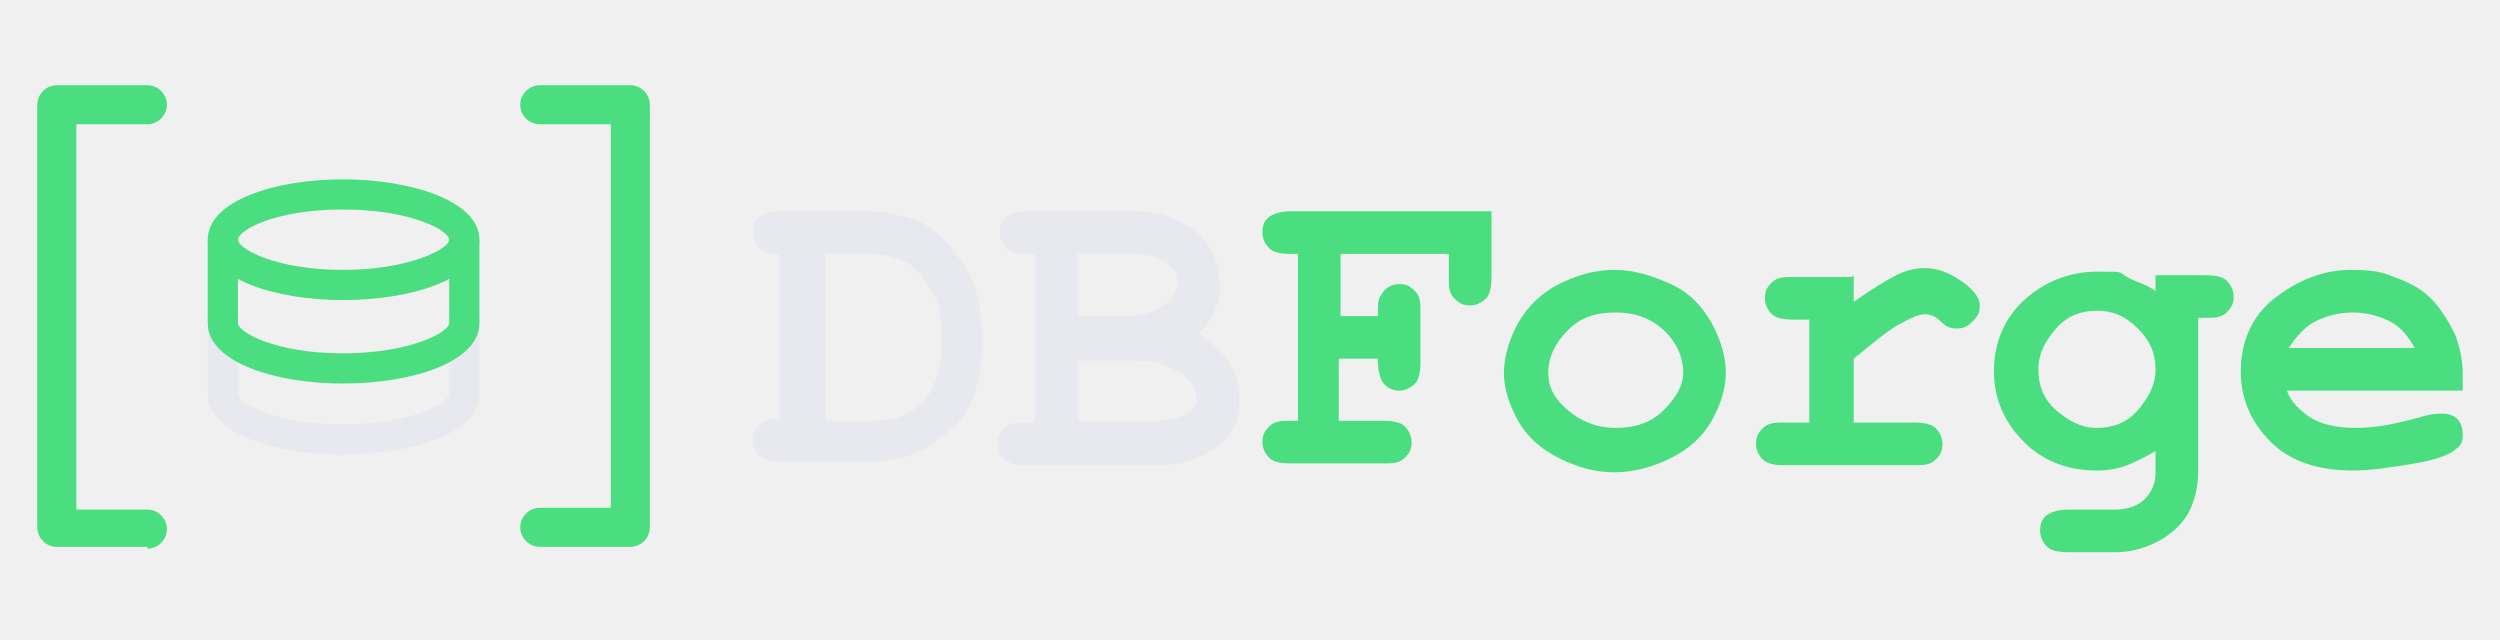
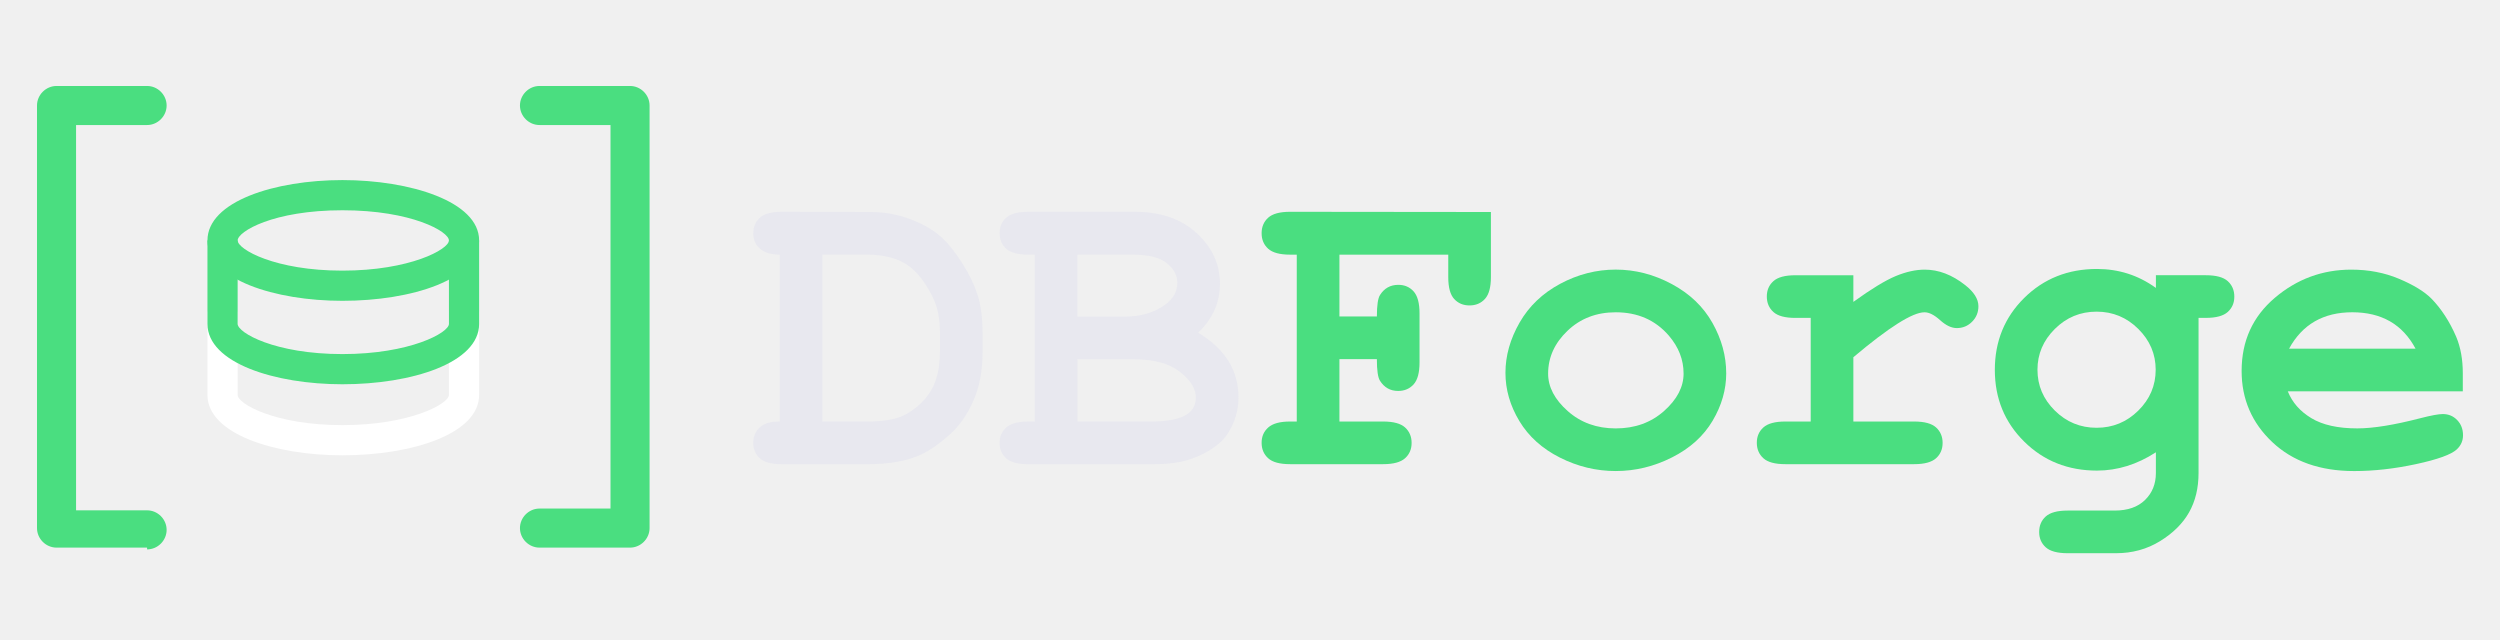
<svg xmlns="http://www.w3.org/2000/svg" id="Layer_1" version="1.1" viewBox="0 0 140.8 36">
  <defs>
    <style>
      .st0 {
+         fill: #fff;
+       }
+ 
+       .st1 {
        fill: #e8e8ef;
      }

-       .st1 {
+       .st2 {
        fill: #4ade80;
      }
    </style>
  </defs>
-   <path class="st0" d="M19.3,25.6c-3.8,0-7.6-1.2-7.6-3.4v-4.7h1.7v4.7c0,.5,2.1,1.7,5.9,1.7s6-1.2,6-1.7v-4.7h1.7v4.7c0,2.2-3.8,3.4-7.7,3.4Z" />
+   <path class="st0" d="M19.284,25.643c-3.8,0-7.6-1.2-7.6-3.4v-4.7h1.7v4.7c0,.5,2.1,1.7,5.9,1.7s6-1.2,6-1.7v-4.7h1.7v4.7c0,2.2-3.8,3.4-7.7,3.4Z" />
  <g>
-     <path class="st1" d="M8.3,30.8H3.2c-.6,0-1.1-.5-1.1-1.1V5.9c0-.6.5-1.1,1.1-1.1h5.1c.6,0,1.1.5,1.1,1.1s-.5,1.1-1.1,1.1h-4v21.7h4c.6,0,1.1.5,1.1,1.1s-.5,1.1-1.1,1.1h0Z" />
-     <path class="st1" d="M35.5,30.8h-5.1c-.6,0-1.1-.5-1.1-1.1s.5-1.1,1.1-1.1h4V7h-4c-.6,0-1.1-.5-1.1-1.1s.5-1.1,1.1-1.1h5.1c.6,0,1.1.5,1.1,1.1v23.8c0,.6-.5,1.1-1.1,1.1Z" />
-     <path class="st1" d="M19.3,16.9c-3.8,0-7.6-1.2-7.6-3.4s3.8-3.4,7.6-3.4,7.7,1.2,7.7,3.4-3.8,3.4-7.7,3.4ZM19.3,11.8c-3.9,0-5.9,1.2-5.9,1.7s2.1,1.7,5.9,1.7,6-1.2,6-1.7-2.1-1.7-6-1.7Z" />
-     <path class="st1" d="M19.3,21.6c-3.8,0-7.6-1.2-7.6-3.4v-4.7h1.7v4.7c0,.5,2.1,1.7,5.9,1.7s6-1.2,6-1.7v-4.7h1.7v4.7c0,2.2-3.8,3.4-7.7,3.4Z" />
+     <path class="st2" d="M8.284,30.842H3.184c-.6,0-1.1-.5-1.1-1.1V5.942c0-.6.5-1.1,1.1-1.1h5.1c.6,0,1.1.5,1.1,1.1s-.5,1.1-1.1,1.1h-4v21.7h4c.6,0,1.1.5,1.1,1.1s-.5,1.1-1.1,1.1v-.1Z" />
+     <path class="st2" d="M35.484,30.842h-5.1c-.6,0-1.1-.5-1.1-1.1s.5-1.1,1.1-1.1h4V7.042h-4c-.6,0-1.1-.5-1.1-1.1s.5-1.1,1.1-1.1h5.1c.6,0,1.1.5,1.1,1.1v23.8c0,.6-.5,1.1-1.1,1.1Z" />
+     <path class="st2" d="M19.284,16.942c-3.8,0-7.6-1.2-7.6-3.4s3.8-3.4,7.6-3.4,7.7,1.2,7.7,3.4-3.8,3.4-7.7,3.4ZM19.284,11.842c-3.9,0-5.9,1.2-5.9,1.7s2.1,1.7,5.9,1.7,6-1.2,6-1.7-2.1-1.7-6-1.7Z" />
+     <path class="st2" d="M19.284,21.642c-3.8,0-7.6-1.2-7.6-3.4v-4.7h1.7v4.7c0,.5,2.1,1.7,5.9,1.7s6-1.2,6-1.7v-4.7h1.7v4.7c0,2.2-3.8,3.4-7.7,3.4Z" />
  </g>
  <g>
-     <path class="st0" d="M43.9,23.7v-9.4c-.5,0-.9-.1-1.1-.3s-.4-.5-.4-.9.1-.7.4-.9.7-.3,1.2-.3h5c.8,0,1.5.2,2.3.4s1.3.7,1.8,1.1c.3.3.7.8,1.1,1.4s.7,1.2.8,1.7.3,1.3.3,2.1v1.1c0,1-.2,1.9-.5,2.7s-.8,1.4-1.4,1.9-1.1.9-1.6,1.1c-.8.4-1.8.6-3,.6h-4.8c-.6,0-1-.1-1.2-.3s-.4-.5-.4-.9.1-.6.4-.9.6-.3,1.1-.3ZM46.3,23.7h2.6c1,0,1.7-.1,2.2-.4.6-.4,1.1-.8,1.4-1.4s.5-1.3.5-2.2v-1.1c0-.8-.1-1.4-.4-2-.5-.9-1-1.5-1.5-1.8s-1.3-.5-2.1-.5h-2.5v9.4Z" />
-     <path class="st0" d="M58.3,23.7v-9.4h-.4c-.6,0-1-.1-1.2-.3s-.4-.5-.4-.9.1-.7.4-.9.7-.3,1.2-.3h6c1.4,0,2.6.4,3.5,1.2s1.3,1.8,1.3,2.9-.1,1-.3,1.5-.5.9-.9,1.3c.8.5,1.3,1,1.7,1.6s.6,1.3.6,2.1-.1,1.2-.4,1.7c-.2.4-.5.7-.8.9-.4.3-.9.6-1.5.8s-1.3.3-2.2.3h-7.1c-.6,0-1-.1-1.2-.3s-.4-.5-.4-.9.1-.6.4-.9.7-.3,1.2-.3h.4ZM60.7,17.8h2.6c.9,0,1.7-.2,2.4-.7.4-.3.6-.7.6-1.2s-.2-.8-.6-1.1-1-.5-1.9-.5h-3.1v3.5ZM60.7,23.7h4.1c1,0,1.7-.1,2.1-.4.3-.2.5-.5.5-.9s-.3-1-.9-1.4-1.5-.7-2.6-.7h-3.2v3.5Z" />
-     <path class="st1" d="M75.4,20.2v3.5h2.5c.6,0,1,.1,1.2.3s.4.5.4.9-.1.6-.4.9-.7.3-1.2.3h-5.2c-.6,0-1-.1-1.2-.3s-.4-.5-.4-.9.1-.6.4-.9.7-.3,1.2-.3h.4v-9.4h-.4c-.6,0-1-.1-1.2-.3s-.4-.5-.4-.9.1-.7.4-.9.7-.3,1.2-.3h11.3v3.7c0,.6-.1,1-.3,1.2s-.5.4-.9.4-.6-.1-.9-.4-.3-.7-.3-1.2v-1.3h-6.1v3.5h2.1c0-.6,0-1,.2-1.2.2-.4.6-.6,1-.6s.6.1.9.4.3.7.3,1.2v2.8c0,.6-.1,1-.3,1.2s-.5.4-.9.4-.8-.2-1-.6c-.1-.2-.2-.6-.2-1.2h-2.1Z" />
-     <path class="st1" d="M97.2,21c0,.9-.3,1.8-.8,2.7s-1.3,1.6-2.3,2.1-2.1.8-3.2.8-2.1-.3-3.1-.8-1.8-1.2-2.3-2.1-.8-1.8-.8-2.7.3-1.9.8-2.8,1.3-1.7,2.3-2.2,2-.8,3.1-.8,2.1.3,3.2.8,1.8,1.3,2.3,2.2.8,1.9.8,2.8ZM94.8,21c0-.8-.3-1.5-.8-2.1-.8-.9-1.8-1.3-3-1.3s-2,.3-2.7,1-1.1,1.5-1.1,2.4.4,1.5,1.1,2.1,1.6,1,2.7,1,2-.3,2.7-1,1.1-1.4,1.1-2.1Z" />
-     <path class="st1" d="M104.4,15.5v1.5c1-.7,1.8-1.2,2.4-1.5s1.1-.4,1.6-.4c.8,0,1.5.3,2.3.9.5.4.8.8.8,1.2s-.1.6-.4.9-.5.4-.9.4-.6-.1-.9-.4-.6-.4-.9-.4-.8.2-1.5.6-1.5,1.1-2.5,1.9v3.6h3.4c.6,0,1,.1,1.2.3s.4.5.4.9-.1.6-.4.9-.7.3-1.2.3h-7.3c-.6,0-1-.1-1.2-.3s-.4-.5-.4-.9.1-.6.4-.9.7-.3,1.2-.3h1.4v-5.8h-.9c-.6,0-1-.1-1.2-.3s-.4-.5-.4-.9.1-.6.4-.9.7-.3,1.2-.3h3.3Z" />
-     <path class="st1" d="M121.4,16.2v-.7h2.8c.6,0,1,.1,1.2.3s.4.5.4.9-.1.6-.4.9-.7.3-1.2.3h-.4v8.7c0,.8-.2,1.6-.5,2.2s-.9,1.2-1.6,1.6-1.6.7-2.5.7h-2.7c-.6,0-1-.1-1.2-.3s-.4-.5-.4-.9.1-.7.4-.9.7-.3,1.2-.3h2.6c.7,0,1.3-.2,1.7-.6s.6-.9.6-1.5v-1.2c-.5.3-1.1.6-1.6.8s-1.1.3-1.7.3c-1.6,0-3-.5-4.1-1.6s-1.7-2.4-1.7-4,.6-3,1.7-4,2.5-1.6,4.1-1.6,1.2,0,1.7.3,1.1.4,1.6.8ZM121.4,20.8c0-.9-.3-1.6-1-2.3s-1.4-1-2.3-1-1.7.3-2.3,1-1,1.4-1,2.3.3,1.7,1,2.3,1.4,1,2.3,1,1.7-.3,2.3-1,1-1.4,1-2.3Z" />
-     <path class="st1" d="M138.7,22h-9.9c.2.6.7,1.1,1.3,1.5s1.5.6,2.6.6,2.1-.2,3.6-.6c.6-.2,1-.2,1.3-.2s.6.1.8.3.3.5.3.9-.1.6-.4.8c-.3.3-1.1.6-2.3.8s-2.4.4-3.5.4c-1.9,0-3.5-.5-4.6-1.6s-1.7-2.4-1.7-4,.6-3.1,1.9-4.1,2.7-1.6,4.3-1.6,1.9.2,2.7.5,1.4.7,1.8,1.1c.6.6,1,1.3,1.4,2.1.2.6.4,1.3.4,2.1v1ZM136,19.6c-.4-.7-.8-1.2-1.4-1.5s-1.3-.5-2.1-.5-1.5.2-2.1.5-1.1.9-1.5,1.5h7.1Z" />
+     <path class="st1" d="M43.912,23.74v-9.398c-.508-.008-.883-.123-1.125-.346s-.363-.51-.363-.861c0-.359.123-.65.369-.873s.658-.334,1.236-.334l5.027.012c.781,0,1.545.145,2.291.434s1.346.656,1.799,1.102c.344.336.701.797,1.072,1.383s.65,1.168.838,1.746.281,1.285.281,2.121v1.148c0,1.016-.172,1.916-.516,2.701s-.795,1.426-1.354,1.922-1.084.861-1.576,1.096c-.781.367-1.793.551-3.035.551h-4.828c-.578,0-.99-.111-1.236-.334s-.369-.514-.369-.873c0-.352.123-.641.369-.867s.619-.336,1.119-.328ZM46.314,23.74h2.555c.953,0,1.672-.137,2.156-.41.633-.359,1.109-.816,1.43-1.371s.48-1.273.48-2.156v-1.137c0-.758-.145-1.422-.434-1.992-.453-.891-.963-1.502-1.529-1.834s-1.275-.498-2.127-.498h-2.531v9.398Z" />
+     <path class="st1" d="M58.279,23.74v-9.398h-.375c-.578,0-.99-.111-1.236-.334s-.369-.514-.369-.873.123-.65.369-.873.658-.334,1.236-.334h6.023c1.438,0,2.594.4,3.469,1.201s1.312,1.752,1.312,2.854c0,.523-.102,1.016-.305,1.477s-.512.887-.926,1.277c.758.453,1.326.982,1.705,1.588s.568,1.291.568,2.057c0,.609-.137,1.176-.41,1.699-.203.398-.453.715-.75.949-.398.328-.887.596-1.465.803s-1.301.311-2.168.311h-7.055c-.578,0-.99-.111-1.236-.334s-.369-.514-.369-.873c0-.352.125-.639.375-.861s.66-.334,1.23-.334h.375ZM60.681,17.834h2.637c.945,0,1.73-.238,2.355-.715.422-.32.633-.719.633-1.195,0-.422-.199-.791-.598-1.107s-1.031-.475-1.898-.475h-3.129v3.492ZM60.681,23.74h4.148c.977,0,1.664-.145,2.062-.434.305-.219.457-.531.457-.938,0-.484-.301-.961-.902-1.43s-1.465-.703-2.59-.703h-3.176v3.504Z" />
+     <path class="st2" d="M75.436,20.224v3.516h2.461c.578,0,.99.111,1.236.334s.369.514.369.873c0,.352-.123.639-.369.861s-.658.334-1.236.334h-5.238c-.578,0-.99-.111-1.236-.334s-.369-.514-.369-.873c0-.352.125-.639.375-.861s.66-.334,1.23-.334h.375v-9.398h-.375c-.578,0-.99-.111-1.236-.334s-.369-.514-.369-.873.123-.65.369-.873.658-.334,1.236-.334l11.309.012v3.668c0,.57-.111.979-.334,1.225s-.514.369-.873.369c-.352,0-.639-.121-.861-.363s-.334-.652-.334-1.23v-1.266h-6.129v3.48h2.109c0-.625.059-1.027.176-1.207.242-.383.586-.574,1.031-.574.352,0,.639.123.861.369s.334.658.334,1.236v2.766c0,.578-.111.99-.334,1.236s-.514.369-.873.369c-.438,0-.777-.191-1.02-.574-.117-.18-.176-.586-.176-1.219h-2.109Z" />
+     <path class="st2" d="M97.221,21.021c0,.922-.256,1.814-.768,2.678s-1.273,1.551-2.285,2.062-2.068.768-3.17.768c-1.094,0-2.141-.252-3.141-.756s-1.762-1.189-2.285-2.057-.785-1.773-.785-2.719c0-.961.266-1.904.797-2.83s1.295-1.654,2.291-2.186,2.037-.797,3.123-.797c1.094,0,2.146.271,3.158.814s1.775,1.273,2.291,2.191.773,1.861.773,2.83ZM94.819,21.033c0-.773-.277-1.484-.832-2.133-.758-.875-1.754-1.312-2.988-1.312-1.086,0-1.992.348-2.719,1.043s-1.09,1.5-1.09,2.414c0,.75.367,1.451,1.102,2.104s1.637.979,2.707.979c1.078,0,1.984-.326,2.719-.979s1.102-1.357,1.102-2.115Z" />
+     <path class="st2" d="M104.381,15.502v1.5c1.008-.727,1.803-1.211,2.385-1.453s1.127-.363,1.635-.363c.781,0,1.539.289,2.273.867.5.391.75.789.75,1.195,0,.344-.119.635-.357.873s-.525.357-.861.357c-.297,0-.609-.148-.938-.445s-.621-.445-.879-.445c-.336,0-.838.211-1.506.633s-1.502,1.055-2.502,1.898v3.621h3.422c.578,0,.99.111,1.236.334s.369.514.369.873c0,.352-.123.639-.369.861s-.658.334-1.236.334h-7.254c-.578,0-.99-.111-1.236-.334s-.369-.514-.369-.873c0-.352.123-.639.369-.861s.658-.334,1.236-.334h1.43v-5.836h-.867c-.578,0-.99-.111-1.236-.334s-.369-.514-.369-.873c0-.352.123-.639.369-.861s.658-.334,1.236-.334h3.27Z" />
+     <path class="st2" d="M121.42,16.216v-.715h2.812c.578,0,.99.111,1.236.334s.369.514.369.873c0,.352-.123.639-.369.861s-.658.334-1.236.334h-.41v8.742c0,.844-.178,1.58-.533,2.209s-.9,1.17-1.635,1.623-1.562.68-2.484.68h-2.719c-.578,0-.99-.111-1.236-.334s-.369-.51-.369-.861c0-.359.123-.65.369-.873s.658-.334,1.236-.334h2.648c.734,0,1.305-.199,1.711-.598s.609-.902.609-1.512v-1.172c-.531.344-1.072.602-1.623.773s-1.115.258-1.693.258c-1.633,0-3-.545-4.102-1.635s-1.652-2.436-1.652-4.037c0-1.609.551-2.959,1.652-4.049s2.469-1.635,4.102-1.635c.609,0,1.189.088,1.74.264s1.076.443,1.576.803ZM121.408,20.822c0-.883-.326-1.648-.979-2.297s-1.436-.973-2.35-.973-1.697.324-2.35.973-.979,1.414-.979,2.297c0,.891.326,1.658.979,2.303s1.436.967,2.35.967,1.697-.322,2.35-.967.979-1.412.979-2.303Z" />
+     <path class="st2" d="M138.704,22.041h-9.855c.25.625.693,1.129,1.33,1.512s1.498.574,2.584.574c.891,0,2.074-.191,3.551-.574.609-.156,1.031-.234,1.266-.234.32,0,.59.113.809.34s.328.512.328.855c0,.312-.117.578-.352.797-.312.289-1.074.564-2.285.826s-2.375.393-3.492.393c-1.922,0-3.459-.543-4.611-1.629s-1.729-2.422-1.729-4.008c0-1.688.623-3.061,1.869-4.119s2.682-1.588,4.307-1.588c.977,0,1.873.172,2.689.516s1.424.715,1.822,1.113c.562.578,1.027,1.293,1.395,2.145.25.594.375,1.281.375,2.062v1.02ZM136.044,19.638c-.367-.688-.848-1.201-1.441-1.541s-1.301-.51-2.121-.51c-.812,0-1.516.17-2.109.51s-1.078.854-1.453,1.541h7.125Z" />
  </g>
</svg>
